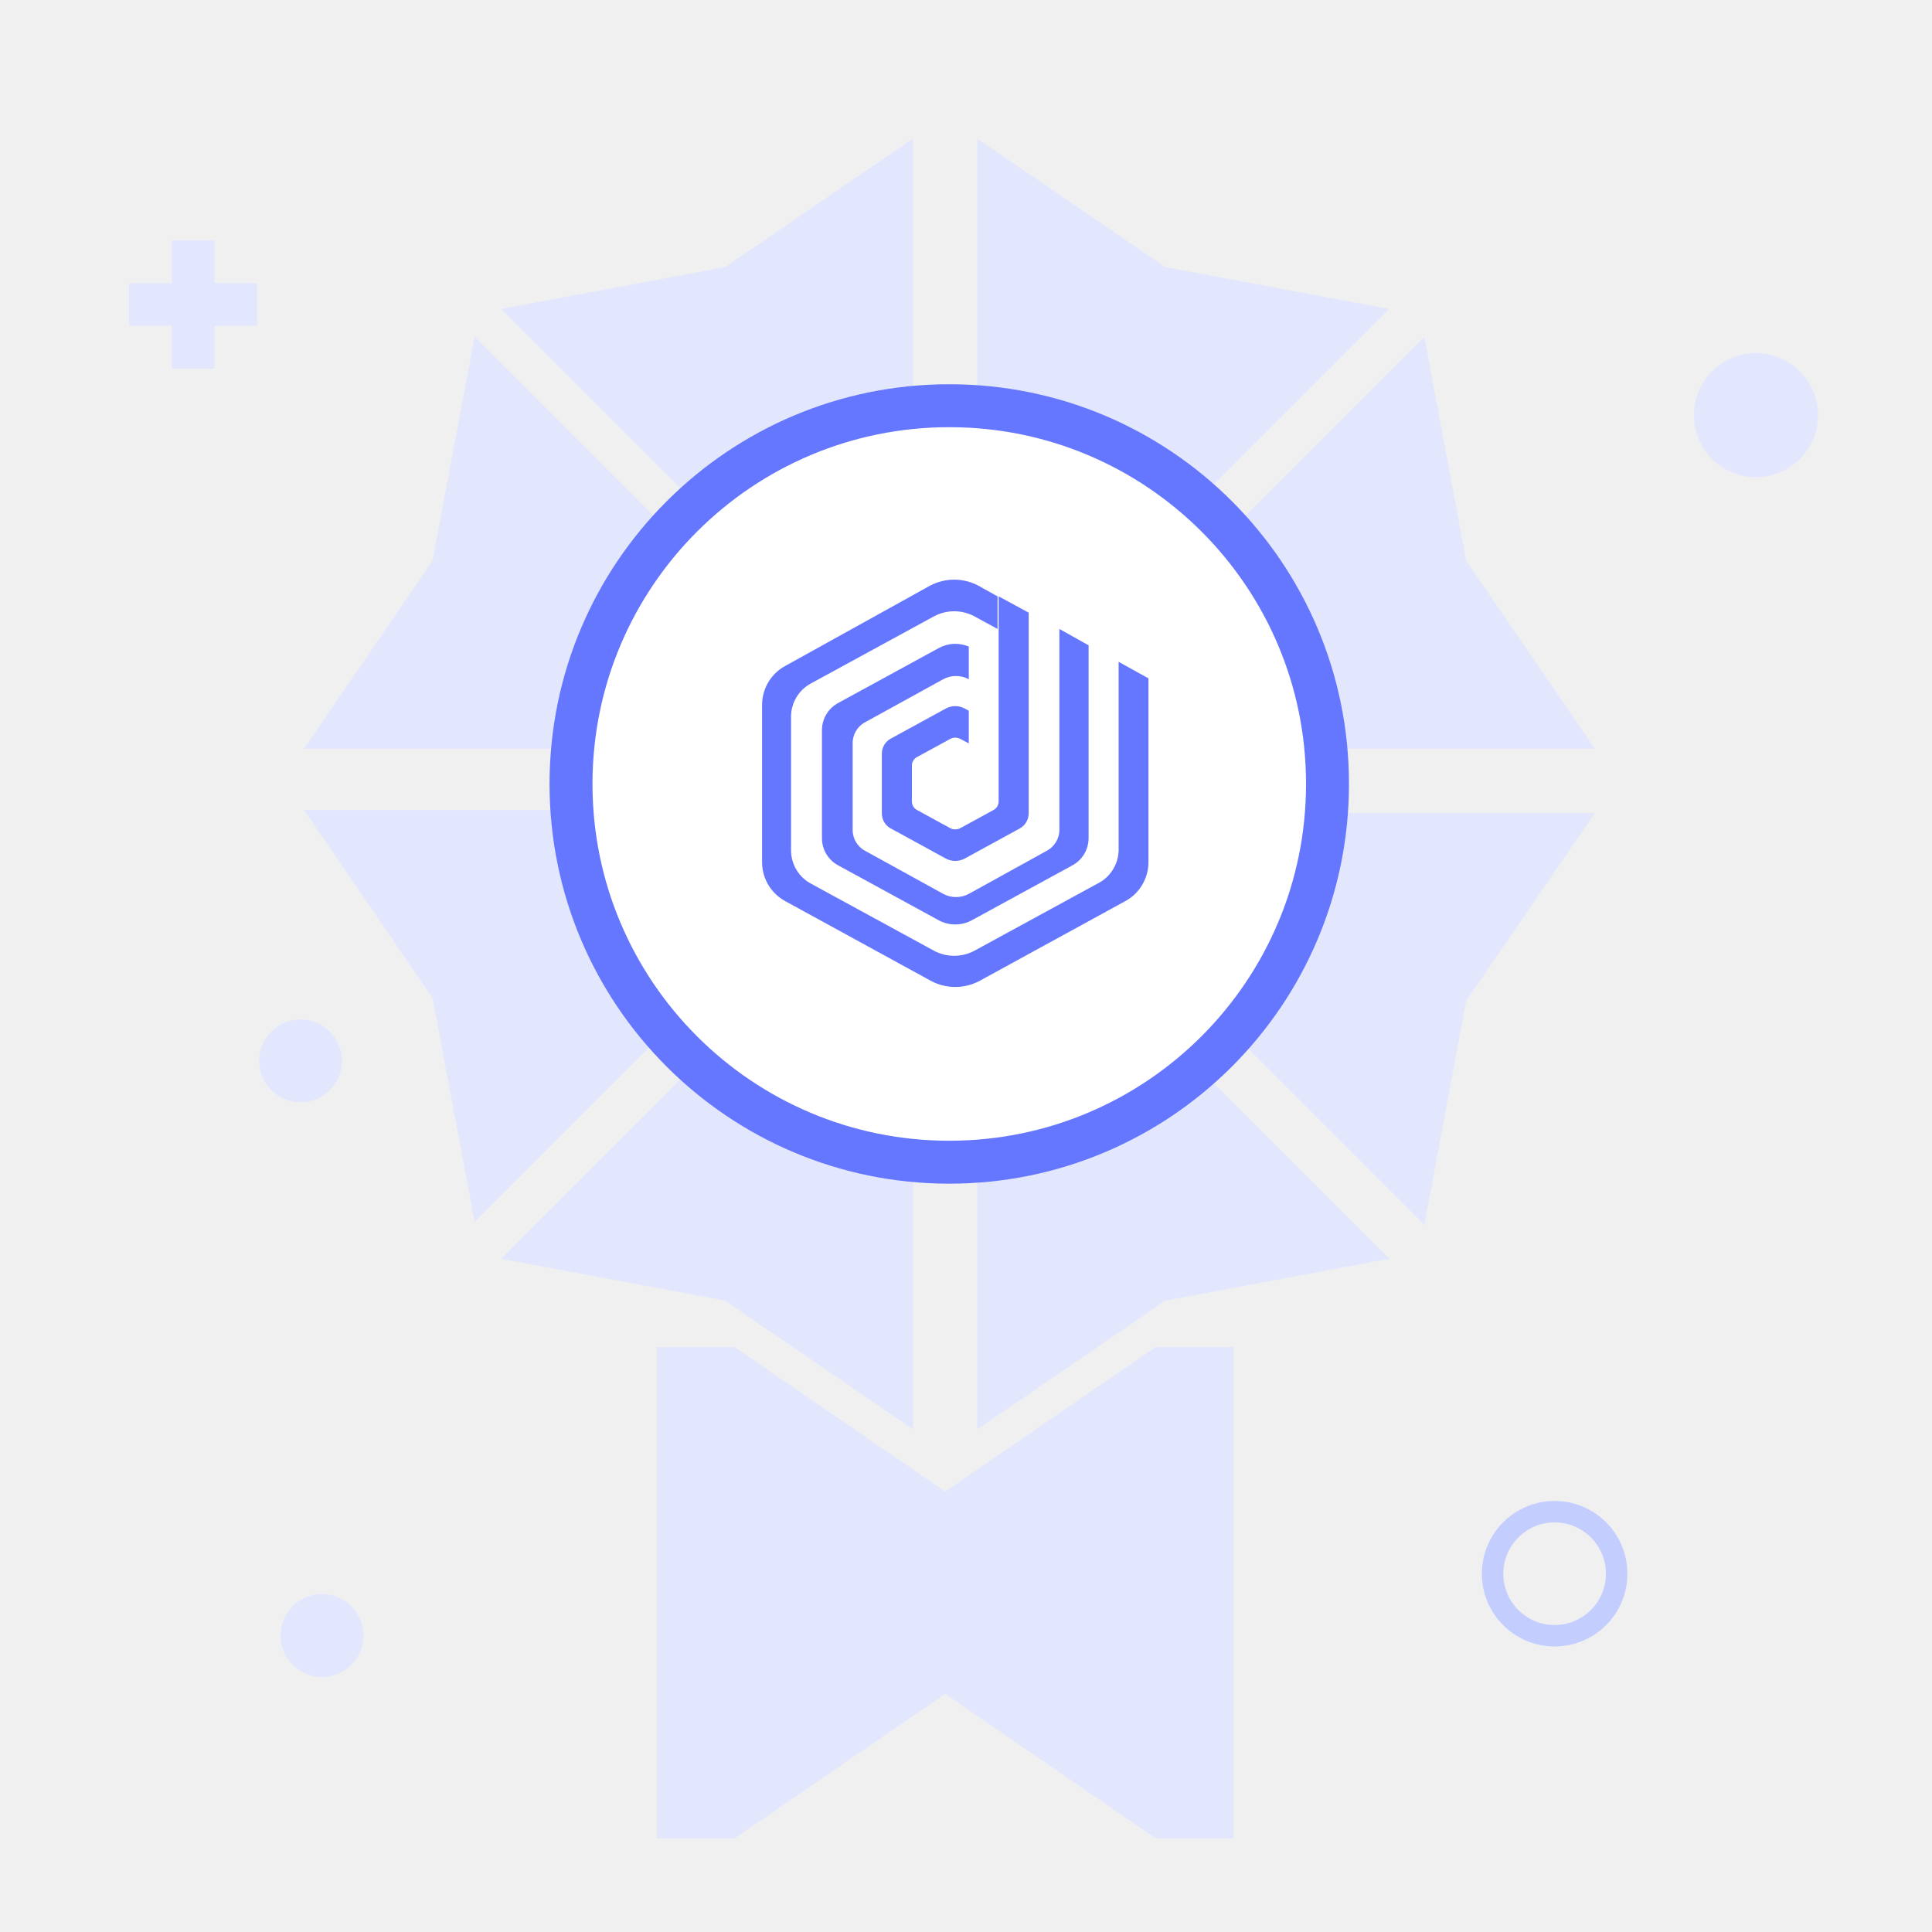
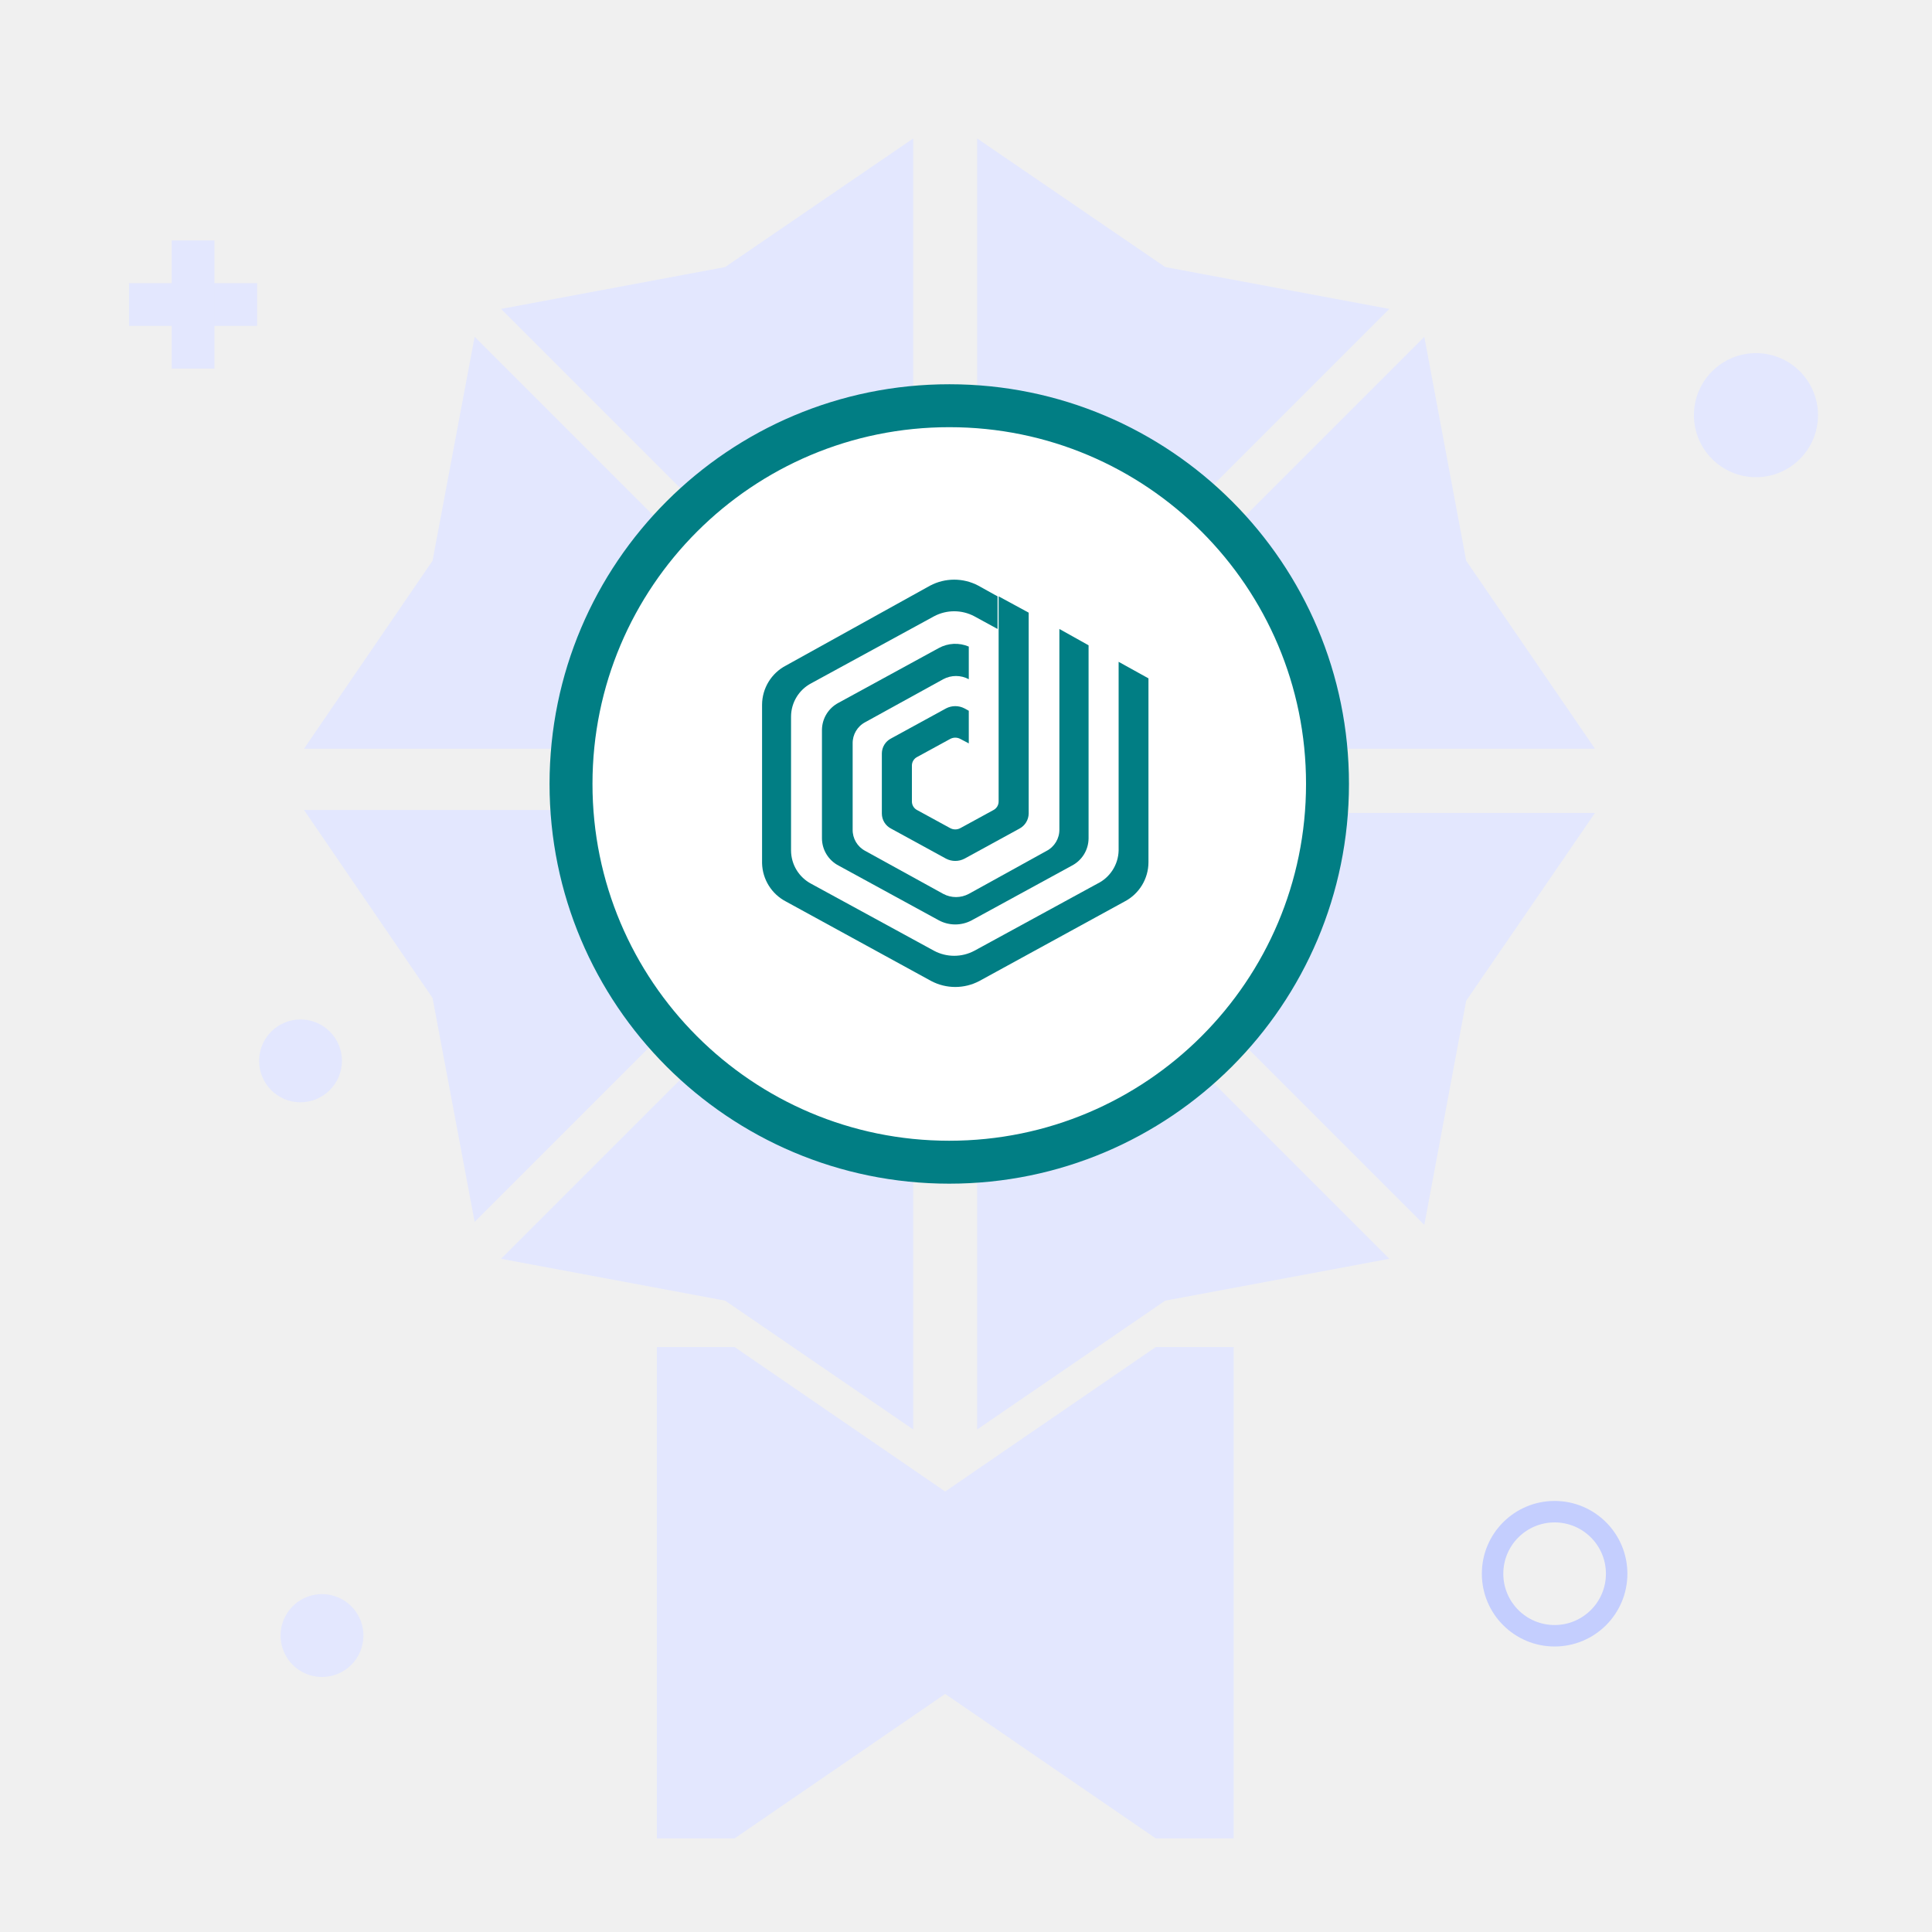
<svg xmlns="http://www.w3.org/2000/svg" viewBox="0 0 90 90">
  <path d="M81.8,22.23a2.89,2.89,0,1,1,2.89-2.89,2.89,2.89,0,0,1-2.89,2.89" fill="#e3e7fe" />
  <circle cx="72.42" cy="73.31" r="2.89" fill="none" stroke="#c4cefe" stroke-linecap="round" stroke-linejoin="round" />
  <path d="M15,78.12a1.93,1.93,0,1,1,1.93-1.92A1.93,1.93,0,0,1,15,78.12" fill="#e3e7fe" />
  <path d="M14,51.35a1.93,1.93,0,1,1,1.93-1.93A1.94,1.94,0,0,1,14,51.35" fill="#e3e7fe" />
  <rect x="6.01" y="13.19" width="5.97" height="1.99" fill="#e3e7fe" />
  <rect x="8" y="11.2" width="1.99" height="5.97" fill="#e3e7fe" />
  <polygon points="74.3 34.88 68.3 26.12 66.35 15.69 47.16 34.88 74.3 34.88" fill="#e3e7fe" />
  <polygon points="42.54 6.45 33.78 12.44 23.34 14.39 42.54 33.59 42.54 6.45" fill="#e3e7fe" />
  <polygon points="14.16 37.73 20.15 46.49 22.11 56.92 41.3 37.73 14.16 37.73" fill="#e3e7fe" />
  <polygon points="23.34 58.64 33.78 60.59 42.54 66.59 42.54 39.44 23.34 58.64" fill="#e3e7fe" />
  <polygon points="22.11 15.69 20.15 26.12 14.16 34.88 41.3 34.88 22.11 15.69" fill="#e3e7fe" />
  <polygon points="74.3 37.87 47.16 37.87 66.35 57.06 68.3 46.62 74.3 37.87" fill="#e3e7fe" />
  <polygon points="45.52 66.59 54.28 60.59 64.72 58.64 45.52 39.44 45.52 66.59" fill="#e3e7fe" />
  <polygon points="64.72 14.39 54.28 12.44 45.52 6.45 45.52 33.59 64.72 14.39" fill="#e3e7fe" />
  <polygon points="53.84 62.75 44.03 69.48 34.22 62.75 30.6 62.75 30.6 85.64 34.22 85.64 44.03 78.91 53.84 85.64 57.47 85.64 57.47 62.75 53.84 62.75" fill="#e3e7fe" />
-   <path d="M61.84,36.52A17.62,17.62,0,1,1,44.23,18.9,17.61,17.61,0,0,1,61.84,36.52" fill="#fff" stroke="#6576ff" stroke-linecap="round" stroke-linejoin="round" stroke-width="2" />
-   <path d="M50.71,30.06v9a1.44,1.44,0,0,1-.77,1.26l-4.67,2.55a1.62,1.62,0,0,1-1.54,0l-4.67-2.55a1.44,1.44,0,0,1-.77-1.26V34a1.44,1.44,0,0,1,.77-1.26l4.67-2.55a1.6,1.6,0,0,1,1.4-.07v1.52l0,0a1.26,1.26,0,0,0-1.19,0l-3.63,2a1.1,1.1,0,0,0-.59,1v4a1.1,1.1,0,0,0,.59,1l3.63,2a1.26,1.26,0,0,0,1.19,0l3.62-2a1.11,1.11,0,0,0,.6-1V29.3Z" fill="#6576ff" />
-   <path d="M47.92,28.54l-1.4-.76v9.55a.45.45,0,0,1-.25.41l-1.52.83a.5.5,0,0,1-.5,0l-1.52-.83a.45.45,0,0,1-.25-.41V35.67a.45.45,0,0,1,.25-.41l1.52-.83a.5.5,0,0,1,.5,0l.38.2V33.11l-.2-.11a.93.93,0,0,0-.86,0l-2.56,1.4a.79.79,0,0,0-.43.7v2.8a.79.79,0,0,0,.43.7L44.07,40a.93.93,0,0,0,.86,0l2.56-1.4a.81.81,0,0,0,.43-.7V28.54Z" fill="#6576ff" />
-   <path d="M52.11,30.83v8.79a1.77,1.77,0,0,1-1,1.55l-5.72,3.12a2,2,0,0,1-1.88,0l-5.72-3.12a1.76,1.76,0,0,1-.94-1.55V33.38a1.76,1.76,0,0,1,.94-1.55l5.72-3.12a2,2,0,0,1,1.88,0l1.08.59V27.78l-.9-.5a2.4,2.4,0,0,0-2.24,0L36.62,31a2.07,2.07,0,0,0-1.12,1.83v7.38A2.07,2.07,0,0,0,36.62,42l6.76,3.7a2.4,2.4,0,0,0,2.24,0L52.38,42a2.07,2.07,0,0,0,1.12-1.83V31.6Z" fill="#6576ff" />
+   <path d="M61.84,36.52A17.62,17.62,0,1,1,44.23,18.9,17.61,17.61,0,0,1,61.84,36.52" fill="#fff" stroke="#017e84" stroke-linecap="round" stroke-linejoin="round" stroke-width="2" />
+   <path d="M50.71,30.06v9a1.44,1.44,0,0,1-.77,1.26l-4.67,2.55a1.62,1.62,0,0,1-1.54,0l-4.67-2.55a1.44,1.44,0,0,1-.77-1.26V34a1.44,1.44,0,0,1,.77-1.26l4.67-2.55a1.6,1.6,0,0,1,1.4-.07v1.52l0,0a1.26,1.26,0,0,0-1.19,0l-3.63,2a1.1,1.1,0,0,0-.59,1v4a1.1,1.1,0,0,0,.59,1l3.63,2a1.26,1.26,0,0,0,1.19,0l3.62-2a1.11,1.11,0,0,0,.6-1V29.3Z" fill="#017e84" />
+   <path d="M47.92,28.54l-1.4-.76v9.55a.45.45,0,0,1-.25.41l-1.52.83a.5.5,0,0,1-.5,0l-1.52-.83a.45.45,0,0,1-.25-.41V35.67a.45.45,0,0,1,.25-.41l1.52-.83a.5.5,0,0,1,.5,0l.38.2V33.11l-.2-.11a.93.93,0,0,0-.86,0l-2.56,1.4a.79.79,0,0,0-.43.7v2.8a.79.79,0,0,0,.43.7L44.07,40a.93.93,0,0,0,.86,0l2.56-1.4a.81.81,0,0,0,.43-.7V28.54Z" fill="#017e84" />
+   <path d="M52.11,30.83v8.79a1.77,1.77,0,0,1-1,1.55l-5.72,3.12a2,2,0,0,1-1.88,0l-5.72-3.12a1.76,1.76,0,0,1-.94-1.55V33.38a1.76,1.76,0,0,1,.94-1.55l5.72-3.12a2,2,0,0,1,1.88,0l1.08.59V27.78l-.9-.5a2.4,2.4,0,0,0-2.24,0L36.62,31a2.07,2.07,0,0,0-1.12,1.83v7.38A2.07,2.07,0,0,0,36.62,42l6.76,3.7a2.4,2.4,0,0,0,2.24,0L52.38,42a2.07,2.07,0,0,0,1.12-1.83V31.6Z" fill="#017e84" />
</svg>
